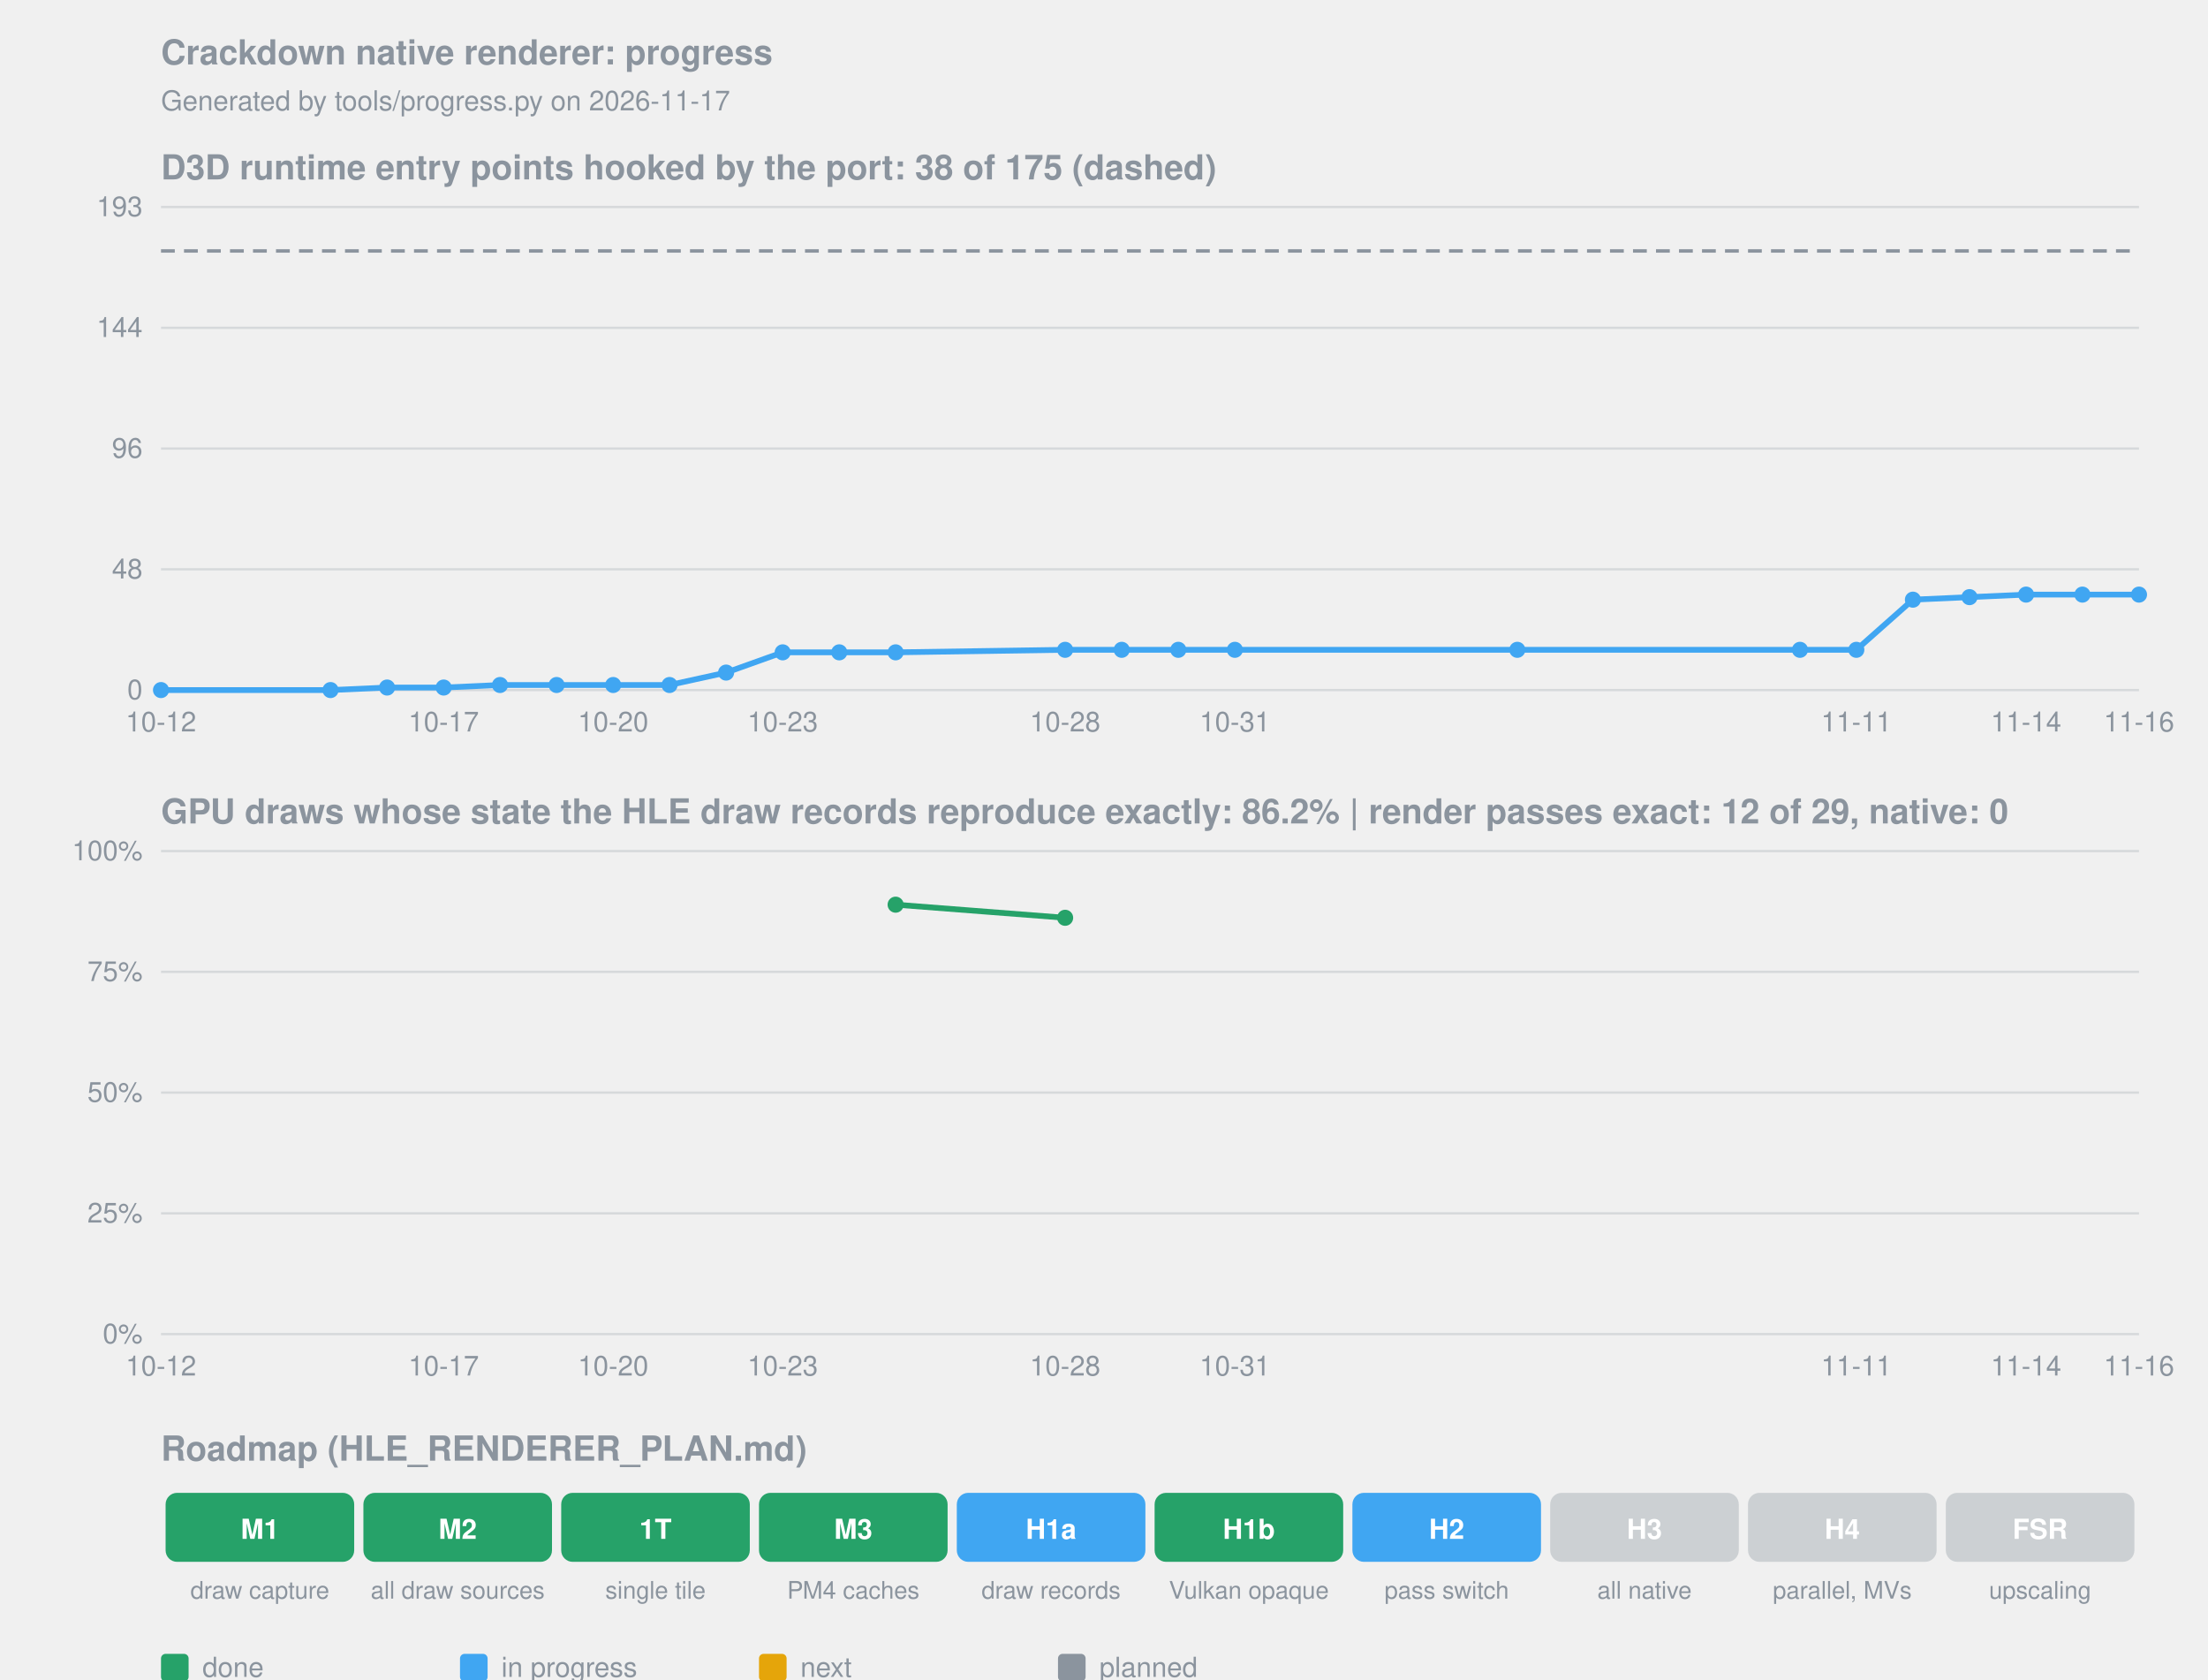
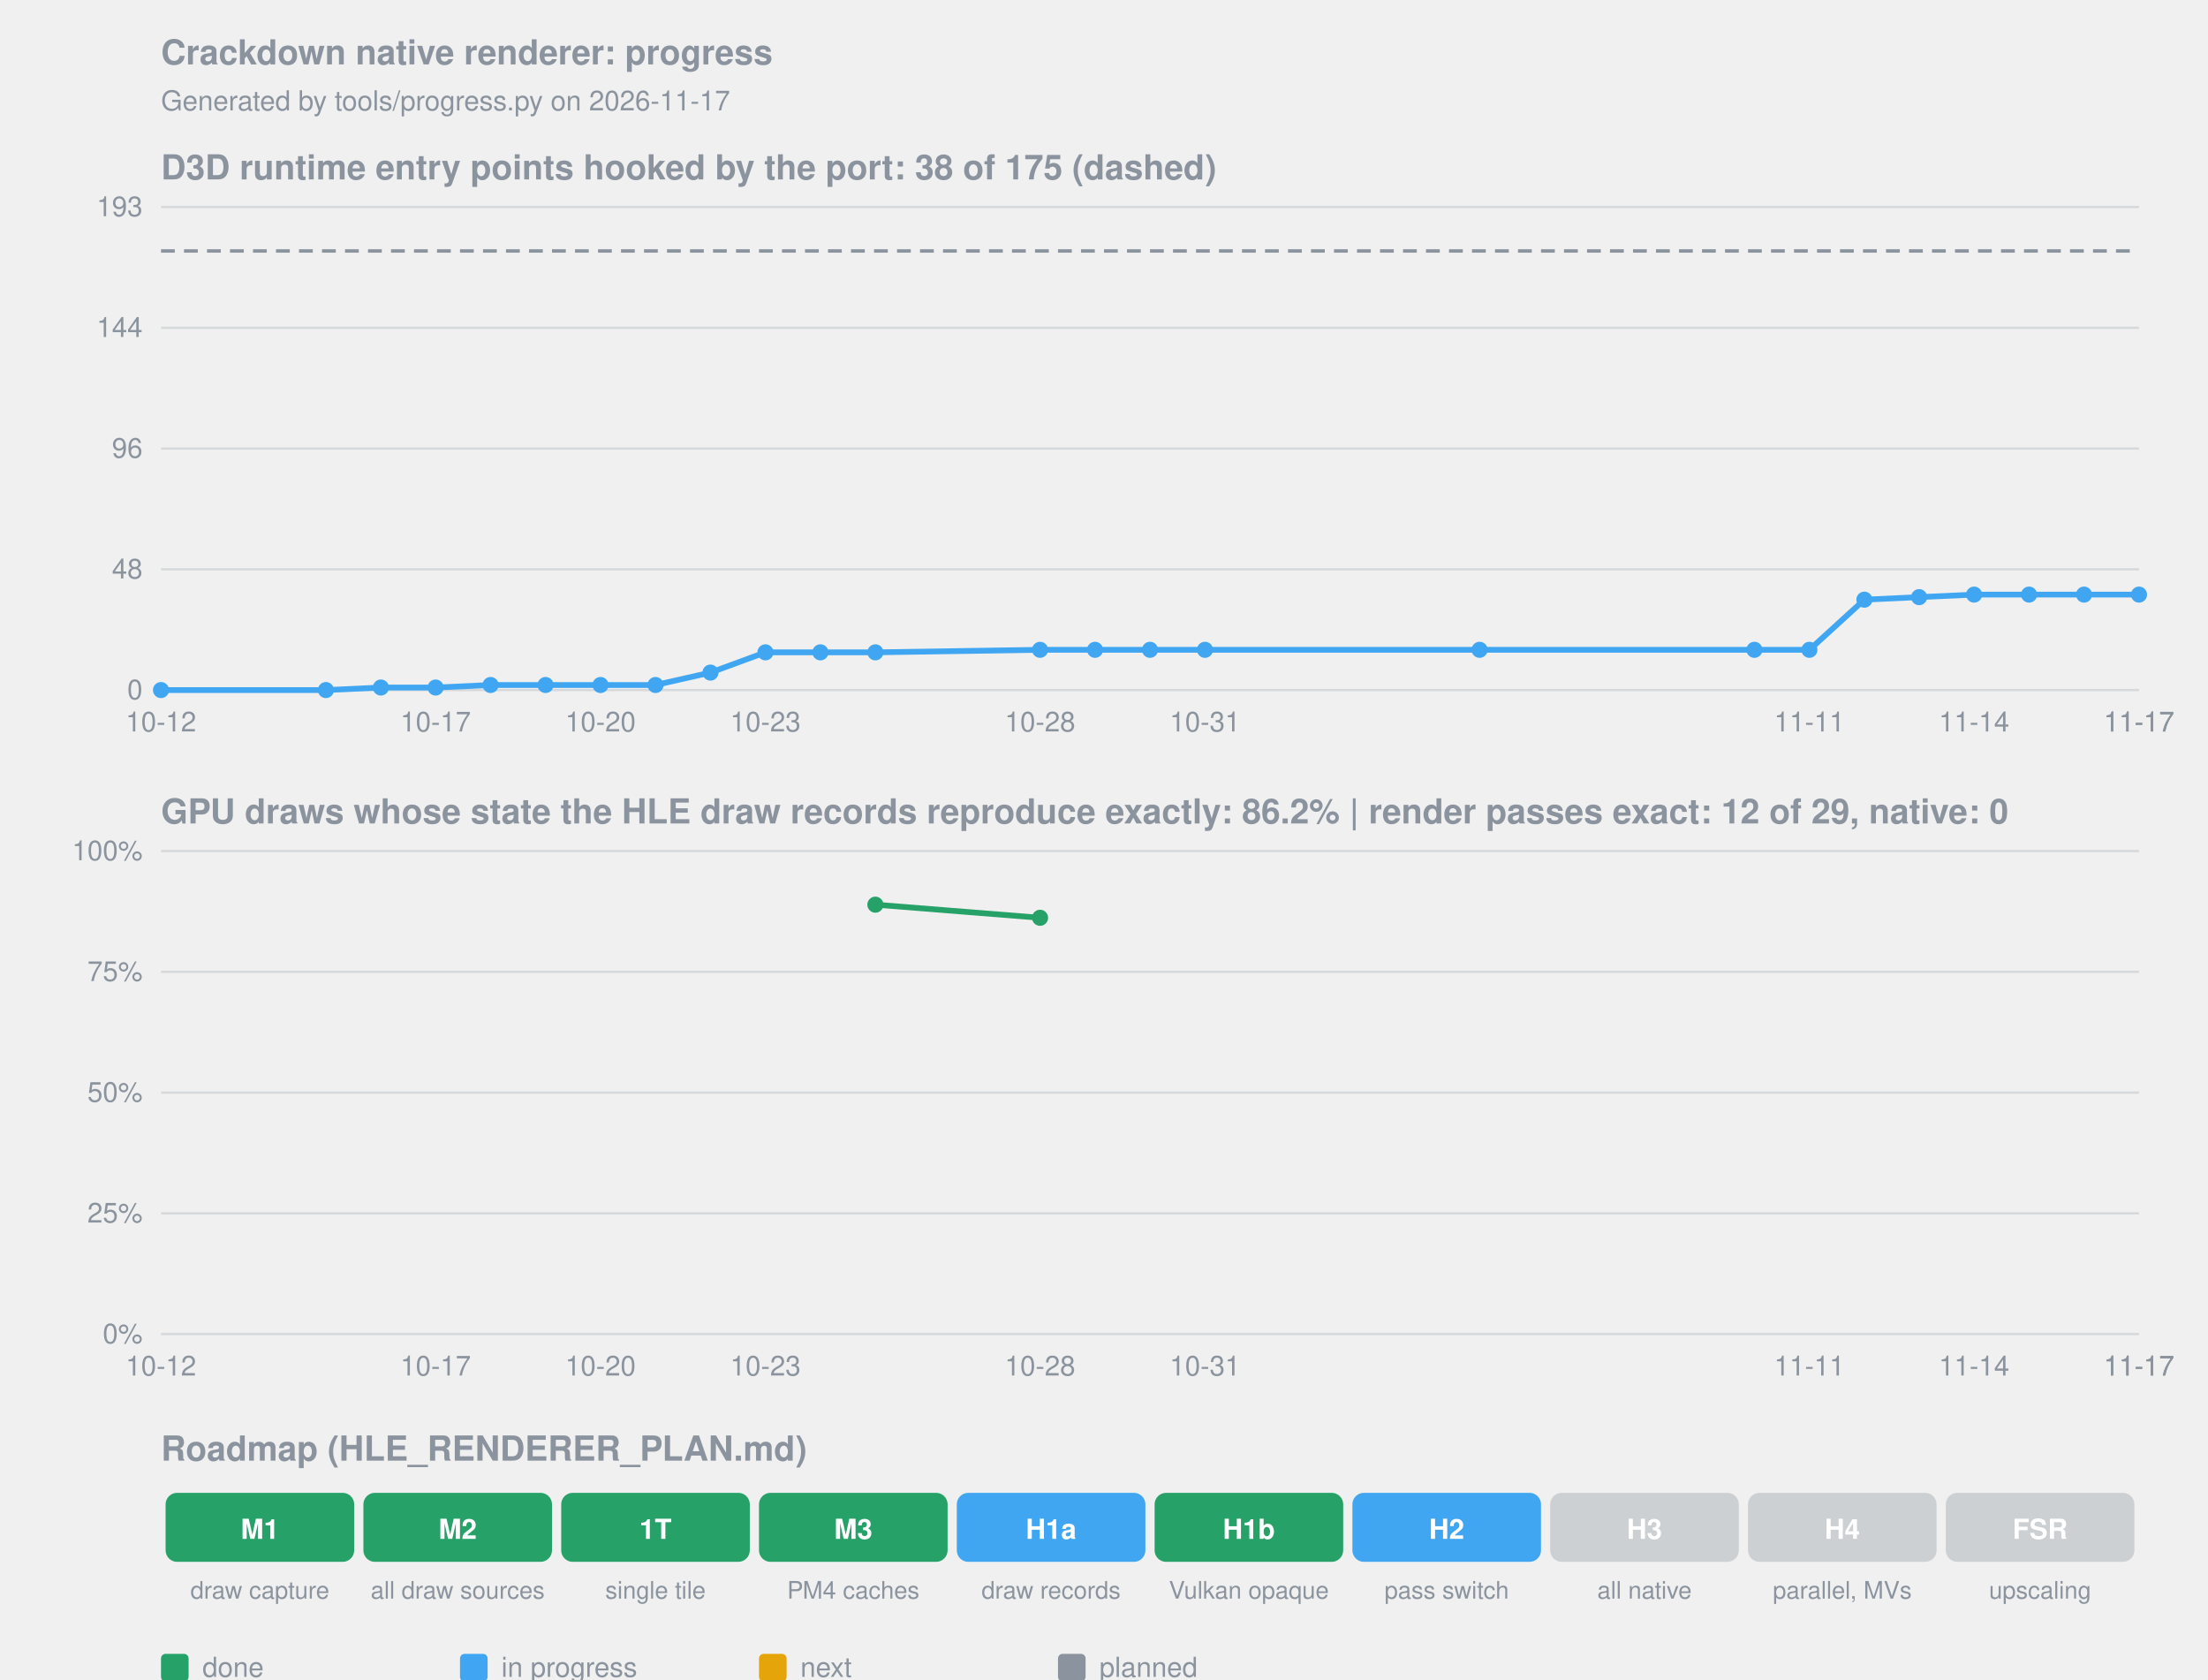
<svg xmlns="http://www.w3.org/2000/svg" width="960" height="730" viewBox="0 0 960 730" font-family="Segoe UI, Helvetica, Arial, sans-serif" font-size="12">
  <style>.t{fill:#8b949e}.h{fill:#8b949e;font-size:15px;font-weight:600}.g{stroke:#8b949e;stroke-opacity:.25}.a{fill:none;stroke:#40a6f2;stroke-width:2.5}.d{fill:none;stroke:#8b949e;stroke-width:1.5;stroke-dasharray:6 4}.m{fill:none;stroke:#26a269;stroke-width:2.5}</style>
  <text class="h" x="70" y="28">Crackdown native renderer: progress</text>
  <text class="t" x="70" y="48">Generated by tools/progress.py on 2026-11-17</text>
  <text class="h" x="70" y="78">D3D runtime entry points hooked by the port: 38 of 175 (dashed)</text>
  <line class="g" x1="70" x2="930" y1="300.0" y2="300.0" />
  <text class="t" x="62" y="304.0" text-anchor="end">0</text>
  <line class="g" x1="70" x2="930" y1="247.5" y2="247.5" />
  <text class="t" x="62" y="251.5" text-anchor="end">48</text>
  <line class="g" x1="70" x2="930" y1="195.0" y2="195.0" />
  <text class="t" x="62" y="199.0" text-anchor="end">96</text>
  <line class="g" x1="70" x2="930" y1="142.5" y2="142.5" />
  <text class="t" x="62" y="146.5" text-anchor="end">144</text>
  <line class="g" x1="70" x2="930" y1="90.0" y2="90.0" />
  <text class="t" x="62" y="94.0" text-anchor="end">193</text>
  <line class="d" x1="70" x2="930" y1="109.1" y2="109.1" />
-   <polyline class="a" points="70.0,300.0 143.7,300.0 168.3,298.9 192.9,298.9 217.4,297.8 242.0,297.8 266.6,297.8 291.1,297.8 315.7,292.4 340.3,283.6 364.9,283.6 389.4,283.6 463.1,282.5 487.7,282.5 512.3,282.5 536.9,282.5 659.7,282.5 782.6,282.5 807.1,282.5 831.7,260.7 856.3,259.6 880.9,258.5 905.4,258.5 930.0,258.5" />
+   <polyline class="a" points="70.0,300.0 141.7,300.0 165.6,298.9 189.4,298.9 213.3,297.8 237.2,297.8 261.1,297.8 285.0,297.8 308.9,292.4 332.8,283.6 356.7,283.6 380.6,283.6 452.2,282.5 476.1,282.5 500.0,282.5 523.9,282.5 643.3,282.5 762.8,282.5 786.7,282.5 810.6,260.7 834.4,259.6 858.3,258.5 882.2,258.5 906.1,258.5 930.0,258.5" />
  <circle cx="70.0" cy="300.0" r="3.5" fill="#40a6f2" />
-   <circle cx="143.7" cy="300.0" r="3.5" fill="#40a6f2" />
-   <circle cx="168.3" cy="298.9" r="3.5" fill="#40a6f2" />
-   <circle cx="192.9" cy="298.9" r="3.5" fill="#40a6f2" />
-   <circle cx="217.4" cy="297.8" r="3.5" fill="#40a6f2" />
-   <circle cx="242.0" cy="297.8" r="3.5" fill="#40a6f2" />
-   <circle cx="266.6" cy="297.8" r="3.5" fill="#40a6f2" />
-   <circle cx="291.1" cy="297.8" r="3.5" fill="#40a6f2" />
-   <circle cx="315.7" cy="292.4" r="3.5" fill="#40a6f2" />
-   <circle cx="340.3" cy="283.6" r="3.5" fill="#40a6f2" />
-   <circle cx="364.9" cy="283.6" r="3.5" fill="#40a6f2" />
-   <circle cx="389.4" cy="283.6" r="3.5" fill="#40a6f2" />
-   <circle cx="463.1" cy="282.5" r="3.5" fill="#40a6f2" />
-   <circle cx="487.7" cy="282.5" r="3.5" fill="#40a6f2" />
-   <circle cx="512.3" cy="282.5" r="3.5" fill="#40a6f2" />
-   <circle cx="536.9" cy="282.5" r="3.5" fill="#40a6f2" />
-   <circle cx="659.7" cy="282.5" r="3.5" fill="#40a6f2" />
-   <circle cx="782.6" cy="282.5" r="3.5" fill="#40a6f2" />
-   <circle cx="807.1" cy="282.5" r="3.5" fill="#40a6f2" />
-   <circle cx="831.7" cy="260.7" r="3.5" fill="#40a6f2" />
-   <circle cx="856.3" cy="259.6" r="3.5" fill="#40a6f2" />
-   <circle cx="880.9" cy="258.5" r="3.5" fill="#40a6f2" />
-   <circle cx="905.4" cy="258.5" r="3.5" fill="#40a6f2" />
+   <circle cx="141.7" cy="300.0" r="3.5" fill="#40a6f2" />
+   <circle cx="165.6" cy="298.9" r="3.5" fill="#40a6f2" />
+   <circle cx="189.4" cy="298.9" r="3.5" fill="#40a6f2" />
+   <circle cx="213.3" cy="297.8" r="3.5" fill="#40a6f2" />
+   <circle cx="237.2" cy="297.8" r="3.5" fill="#40a6f2" />
+   <circle cx="261.1" cy="297.8" r="3.5" fill="#40a6f2" />
+   <circle cx="285.0" cy="297.8" r="3.5" fill="#40a6f2" />
+   <circle cx="308.9" cy="292.4" r="3.5" fill="#40a6f2" />
+   <circle cx="332.8" cy="283.6" r="3.5" fill="#40a6f2" />
+   <circle cx="356.7" cy="283.6" r="3.5" fill="#40a6f2" />
+   <circle cx="380.6" cy="283.6" r="3.5" fill="#40a6f2" />
+   <circle cx="452.2" cy="282.5" r="3.5" fill="#40a6f2" />
+   <circle cx="476.1" cy="282.5" r="3.5" fill="#40a6f2" />
+   <circle cx="500.0" cy="282.5" r="3.5" fill="#40a6f2" />
+   <circle cx="523.9" cy="282.5" r="3.5" fill="#40a6f2" />
+   <circle cx="643.3" cy="282.5" r="3.5" fill="#40a6f2" />
+   <circle cx="762.8" cy="282.5" r="3.5" fill="#40a6f2" />
+   <circle cx="786.7" cy="282.5" r="3.5" fill="#40a6f2" />
+   <circle cx="810.6" cy="260.7" r="3.5" fill="#40a6f2" />
+   <circle cx="834.4" cy="259.6" r="3.5" fill="#40a6f2" />
+   <circle cx="858.3" cy="258.5" r="3.5" fill="#40a6f2" />
+   <circle cx="882.2" cy="258.5" r="3.5" fill="#40a6f2" />
+   <circle cx="906.1" cy="258.5" r="3.5" fill="#40a6f2" />
  <circle cx="930.0" cy="258.5" r="3.5" fill="#40a6f2" />
  <text class="t" x="70.0" y="318" text-anchor="middle">10-12</text>
-   <text class="t" x="192.9" y="318" text-anchor="middle">10-17</text>
-   <text class="t" x="266.6" y="318" text-anchor="middle">10-20</text>
-   <text class="t" x="340.3" y="318" text-anchor="middle">10-23</text>
-   <text class="t" x="463.1" y="318" text-anchor="middle">10-28</text>
-   <text class="t" x="536.9" y="318" text-anchor="middle">10-31</text>
-   <text class="t" x="807.1" y="318" text-anchor="middle">11-11</text>
-   <text class="t" x="880.9" y="318" text-anchor="middle">11-14</text>
-   <text class="t" x="930.0" y="318" text-anchor="middle">11-16</text>
+   <text class="t" x="189.4" y="318" text-anchor="middle">10-17</text>
+   <text class="t" x="261.1" y="318" text-anchor="middle">10-20</text>
+   <text class="t" x="332.8" y="318" text-anchor="middle">10-23</text>
+   <text class="t" x="452.2" y="318" text-anchor="middle">10-28</text>
+   <text class="t" x="523.9" y="318" text-anchor="middle">10-31</text>
+   <text class="t" x="786.7" y="318" text-anchor="middle">11-11</text>
+   <text class="t" x="858.3" y="318" text-anchor="middle">11-14</text>
+   <text class="t" x="930.0" y="318" text-anchor="middle">11-17</text>
+   <text class="t" x="930.0" y="318" text-anchor="middle">11-17</text>
  <text class="h" x="70" y="358">GPU draws whose state the HLE draw records reproduce exactly: 86.2%  |  render passes exact: 12 of 29, native: 0</text>
  <line class="g" x1="70" x2="930" y1="580.0" y2="580.0" />
  <text class="t" x="62" y="584.0" text-anchor="end">0%</text>
  <line class="g" x1="70" x2="930" y1="527.5" y2="527.5" />
  <text class="t" x="62" y="531.5" text-anchor="end">25%</text>
  <line class="g" x1="70" x2="930" y1="475.0" y2="475.0" />
  <text class="t" x="62" y="479.0" text-anchor="end">50%</text>
  <line class="g" x1="70" x2="930" y1="422.5" y2="422.5" />
  <text class="t" x="62" y="426.5" text-anchor="end">75%</text>
  <line class="g" x1="70" x2="930" y1="370.0" y2="370.0" />
  <text class="t" x="62" y="374.0" text-anchor="end">100%</text>
-   <polyline class="m" points="389.4,393.3 463.1,399.0" />
-   <circle cx="389.4" cy="393.3" r="3.5" fill="#26a269" />
-   <circle cx="463.1" cy="399.0" r="3.5" fill="#26a269" />
+   <polyline class="m" points="380.6,393.3 452.2,399.0" />
+   <circle cx="380.6" cy="393.3" r="3.5" fill="#26a269" />
+   <circle cx="452.2" cy="399.0" r="3.5" fill="#26a269" />
  <text class="t" x="70.0" y="598" text-anchor="middle">10-12</text>
-   <text class="t" x="192.9" y="598" text-anchor="middle">10-17</text>
-   <text class="t" x="266.6" y="598" text-anchor="middle">10-20</text>
-   <text class="t" x="340.3" y="598" text-anchor="middle">10-23</text>
-   <text class="t" x="463.1" y="598" text-anchor="middle">10-28</text>
-   <text class="t" x="536.9" y="598" text-anchor="middle">10-31</text>
-   <text class="t" x="807.1" y="598" text-anchor="middle">11-11</text>
-   <text class="t" x="880.9" y="598" text-anchor="middle">11-14</text>
-   <text class="t" x="930.0" y="598" text-anchor="middle">11-16</text>
+   <text class="t" x="189.4" y="598" text-anchor="middle">10-17</text>
+   <text class="t" x="261.1" y="598" text-anchor="middle">10-20</text>
+   <text class="t" x="332.8" y="598" text-anchor="middle">10-23</text>
+   <text class="t" x="452.2" y="598" text-anchor="middle">10-28</text>
+   <text class="t" x="523.9" y="598" text-anchor="middle">10-31</text>
+   <text class="t" x="786.7" y="598" text-anchor="middle">11-11</text>
+   <text class="t" x="858.3" y="598" text-anchor="middle">11-14</text>
+   <text class="t" x="930.0" y="598" text-anchor="middle">11-17</text>
+   <text class="t" x="930.0" y="598" text-anchor="middle">11-17</text>
  <text class="h" x="70" y="635">Roadmap (HLE_RENDERER_PLAN.md)</text>
  <rect x="72.0" y="649" width="82.0" height="30" rx="5" fill="#26a269" fill-opacity="1" />
  <text x="113.0" y="669" text-anchor="middle" fill="#ffffff" font-weight="600">M1</text>
  <text class="t" x="113.0" y="695" text-anchor="middle" font-size="10.5">draw capture</text>
  <rect x="158.0" y="649" width="82.0" height="30" rx="5" fill="#26a269" fill-opacity="1" />
  <text x="199.0" y="669" text-anchor="middle" fill="#ffffff" font-weight="600">M2</text>
  <text class="t" x="199.0" y="695" text-anchor="middle" font-size="10.5">all draw sources</text>
  <rect x="244.0" y="649" width="82.0" height="30" rx="5" fill="#26a269" fill-opacity="1" />
  <text x="285.0" y="669" text-anchor="middle" fill="#ffffff" font-weight="600">1T</text>
  <text class="t" x="285.0" y="695" text-anchor="middle" font-size="10.5">single tile</text>
  <rect x="330.0" y="649" width="82.0" height="30" rx="5" fill="#26a269" fill-opacity="1" />
  <text x="371.0" y="669" text-anchor="middle" fill="#ffffff" font-weight="600">M3</text>
  <text class="t" x="371.0" y="695" text-anchor="middle" font-size="10.5">PM4 caches</text>
  <rect x="416.0" y="649" width="82.0" height="30" rx="5" fill="#40a6f2" fill-opacity="1" />
  <text x="457.0" y="669" text-anchor="middle" fill="#ffffff" font-weight="600">H1a</text>
  <text class="t" x="457.0" y="695" text-anchor="middle" font-size="10.5">draw records</text>
  <rect x="502.0" y="649" width="82.0" height="30" rx="5" fill="#26a269" fill-opacity="1" />
  <text x="543.0" y="669" text-anchor="middle" fill="#ffffff" font-weight="600">H1b</text>
  <text class="t" x="543.0" y="695" text-anchor="middle" font-size="10.5">Vulkan opaque</text>
  <rect x="588.0" y="649" width="82.0" height="30" rx="5" fill="#40a6f2" fill-opacity="1" />
  <text x="629.0" y="669" text-anchor="middle" fill="#ffffff" font-weight="600">H2</text>
  <text class="t" x="629.0" y="695" text-anchor="middle" font-size="10.5">pass switch</text>
  <rect x="674.0" y="649" width="82.0" height="30" rx="5" fill="#8b949e" fill-opacity=".35" />
  <text x="715.0" y="669" text-anchor="middle" fill="#ffffff" font-weight="600">H3</text>
  <text class="t" x="715.0" y="695" text-anchor="middle" font-size="10.5">all native</text>
  <rect x="760.0" y="649" width="82.0" height="30" rx="5" fill="#8b949e" fill-opacity=".35" />
  <text x="801.0" y="669" text-anchor="middle" fill="#ffffff" font-weight="600">H4</text>
  <text class="t" x="801.0" y="695" text-anchor="middle" font-size="10.5">parallel, MVs</text>
  <rect x="846.0" y="649" width="82.0" height="30" rx="5" fill="#8b949e" fill-opacity=".35" />
  <text x="887.0" y="669" text-anchor="middle" fill="#ffffff" font-weight="600">FSR</text>
  <text class="t" x="887.0" y="695" text-anchor="middle" font-size="10.5">upscaling</text>
  <rect x="70" y="719" width="12" height="12" rx="2" fill="#26a269" />
  <text class="t" x="88" y="729">done</text>
  <rect x="200" y="719" width="12" height="12" rx="2" fill="#40a6f2" />
  <text class="t" x="218" y="729">in progress</text>
  <rect x="330" y="719" width="12" height="12" rx="2" fill="#e5a50a" />
  <text class="t" x="348" y="729">next</text>
  <rect x="460" y="719" width="12" height="12" rx="2" fill="#8b949e" />
  <text class="t" x="478" y="729">planned</text>
</svg>
